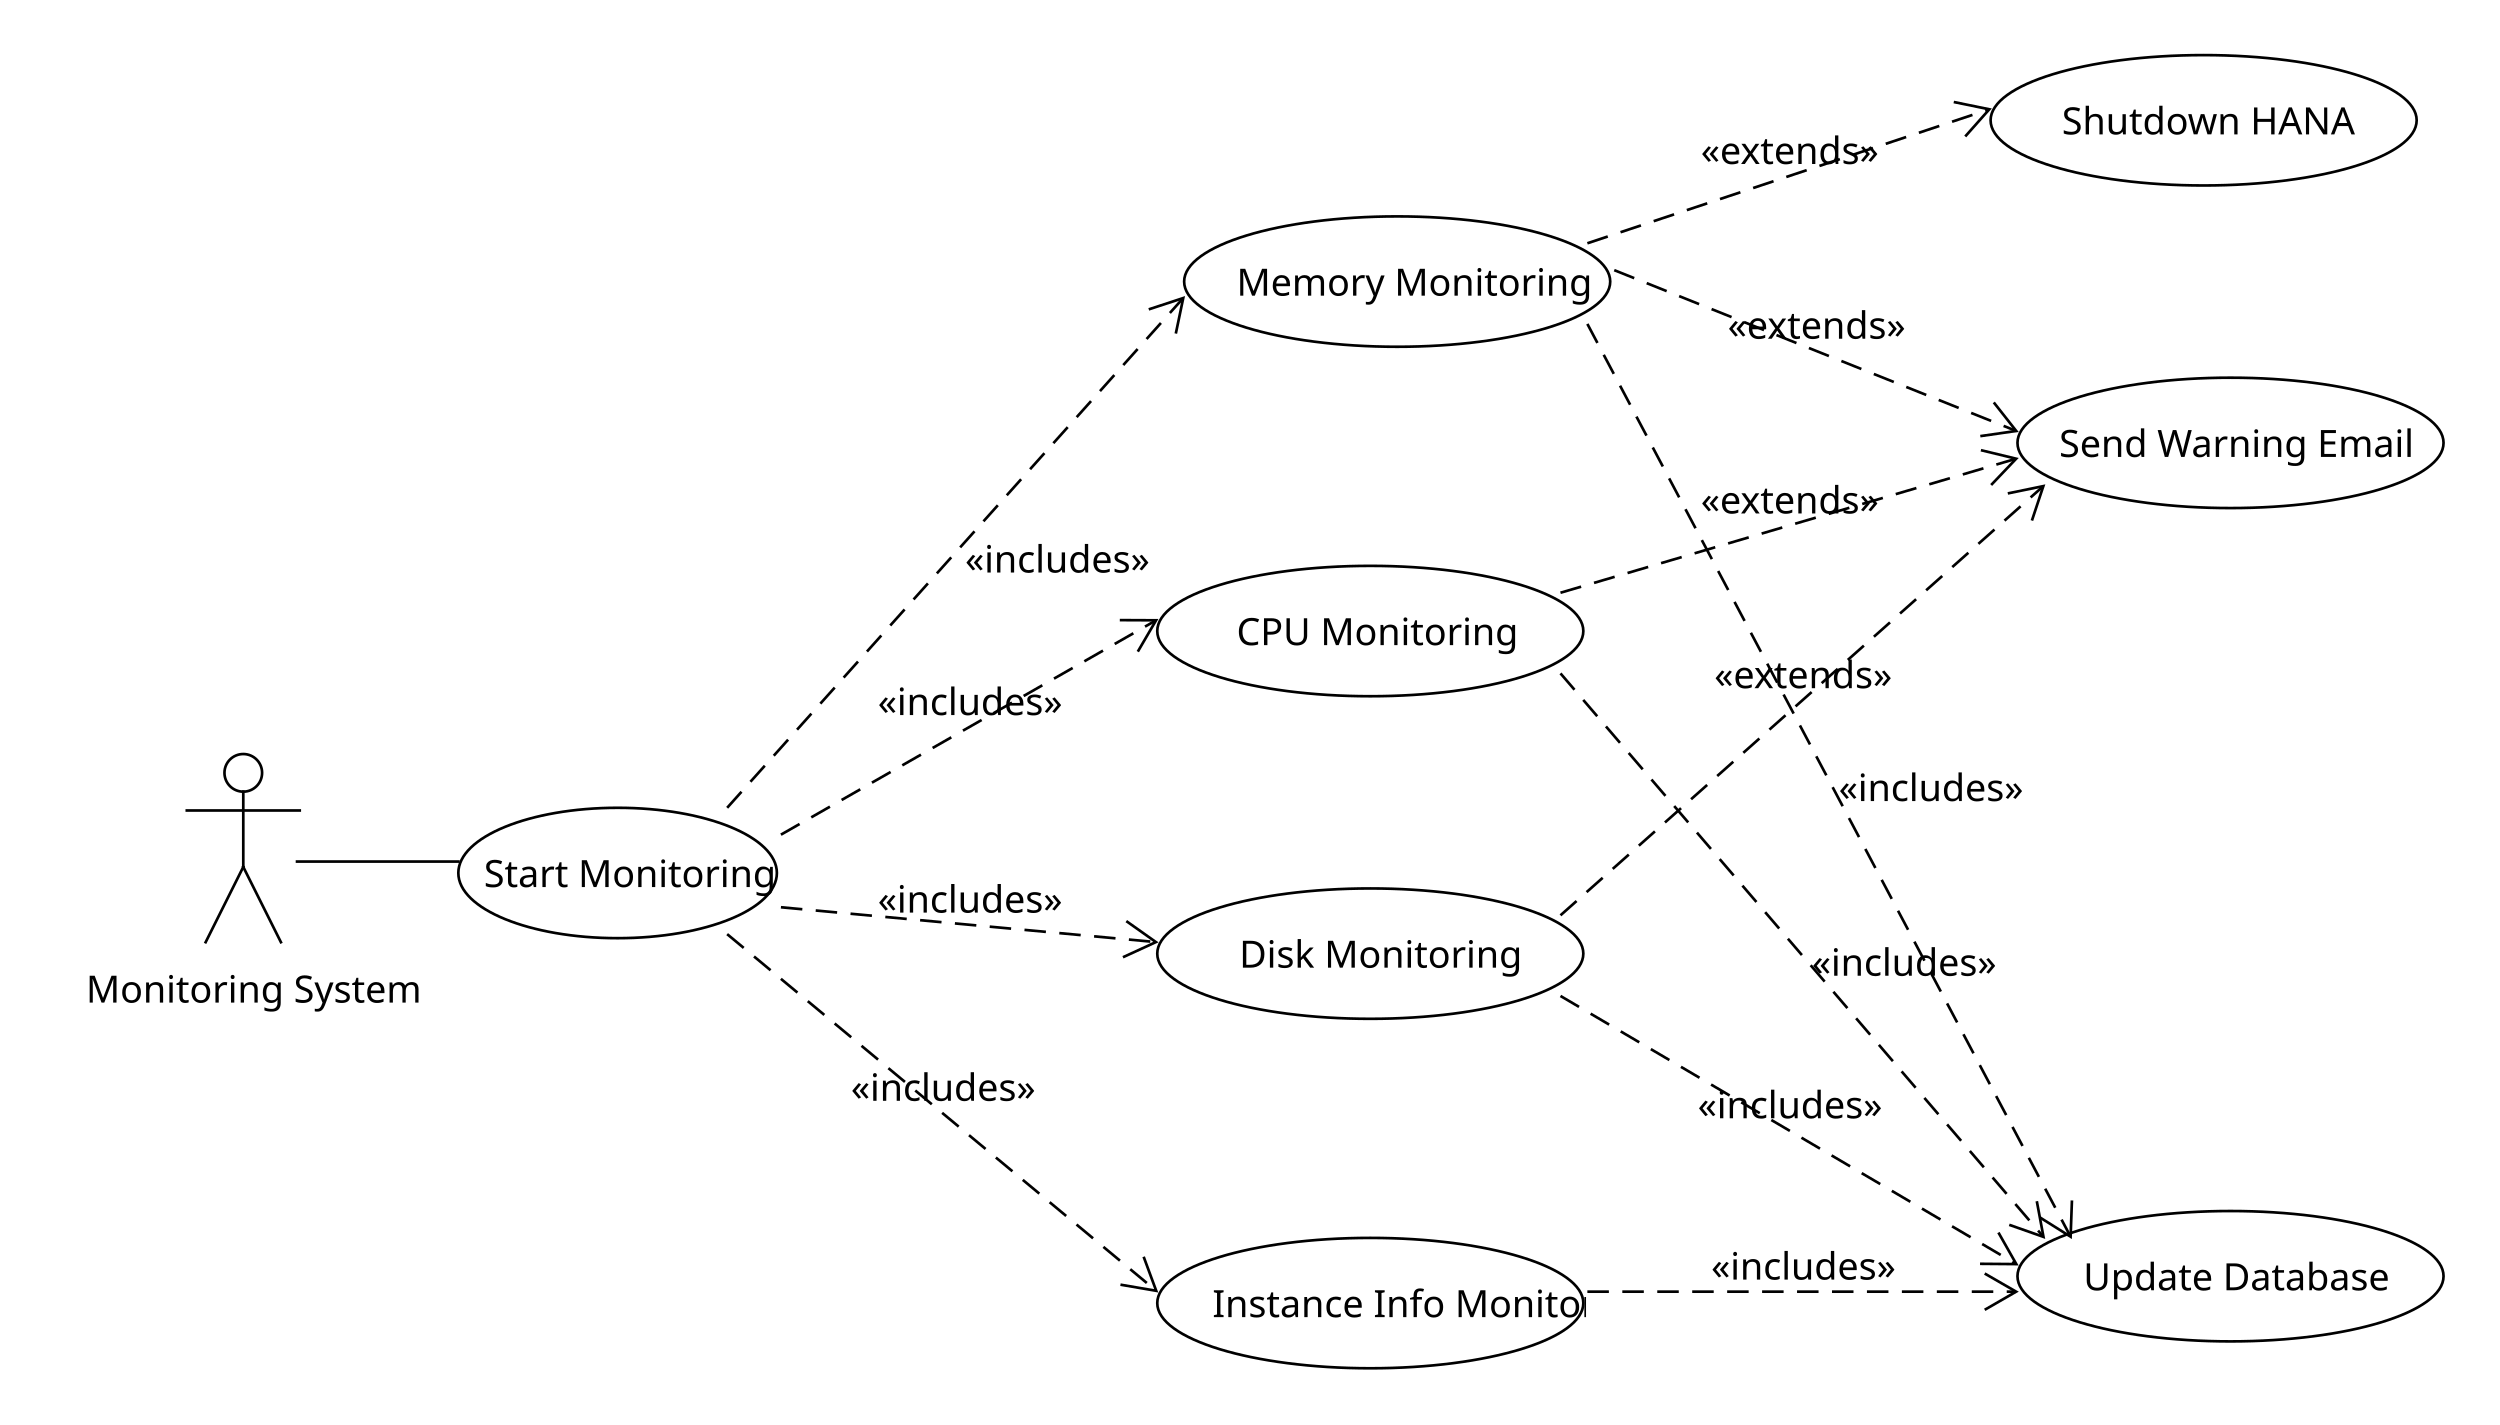
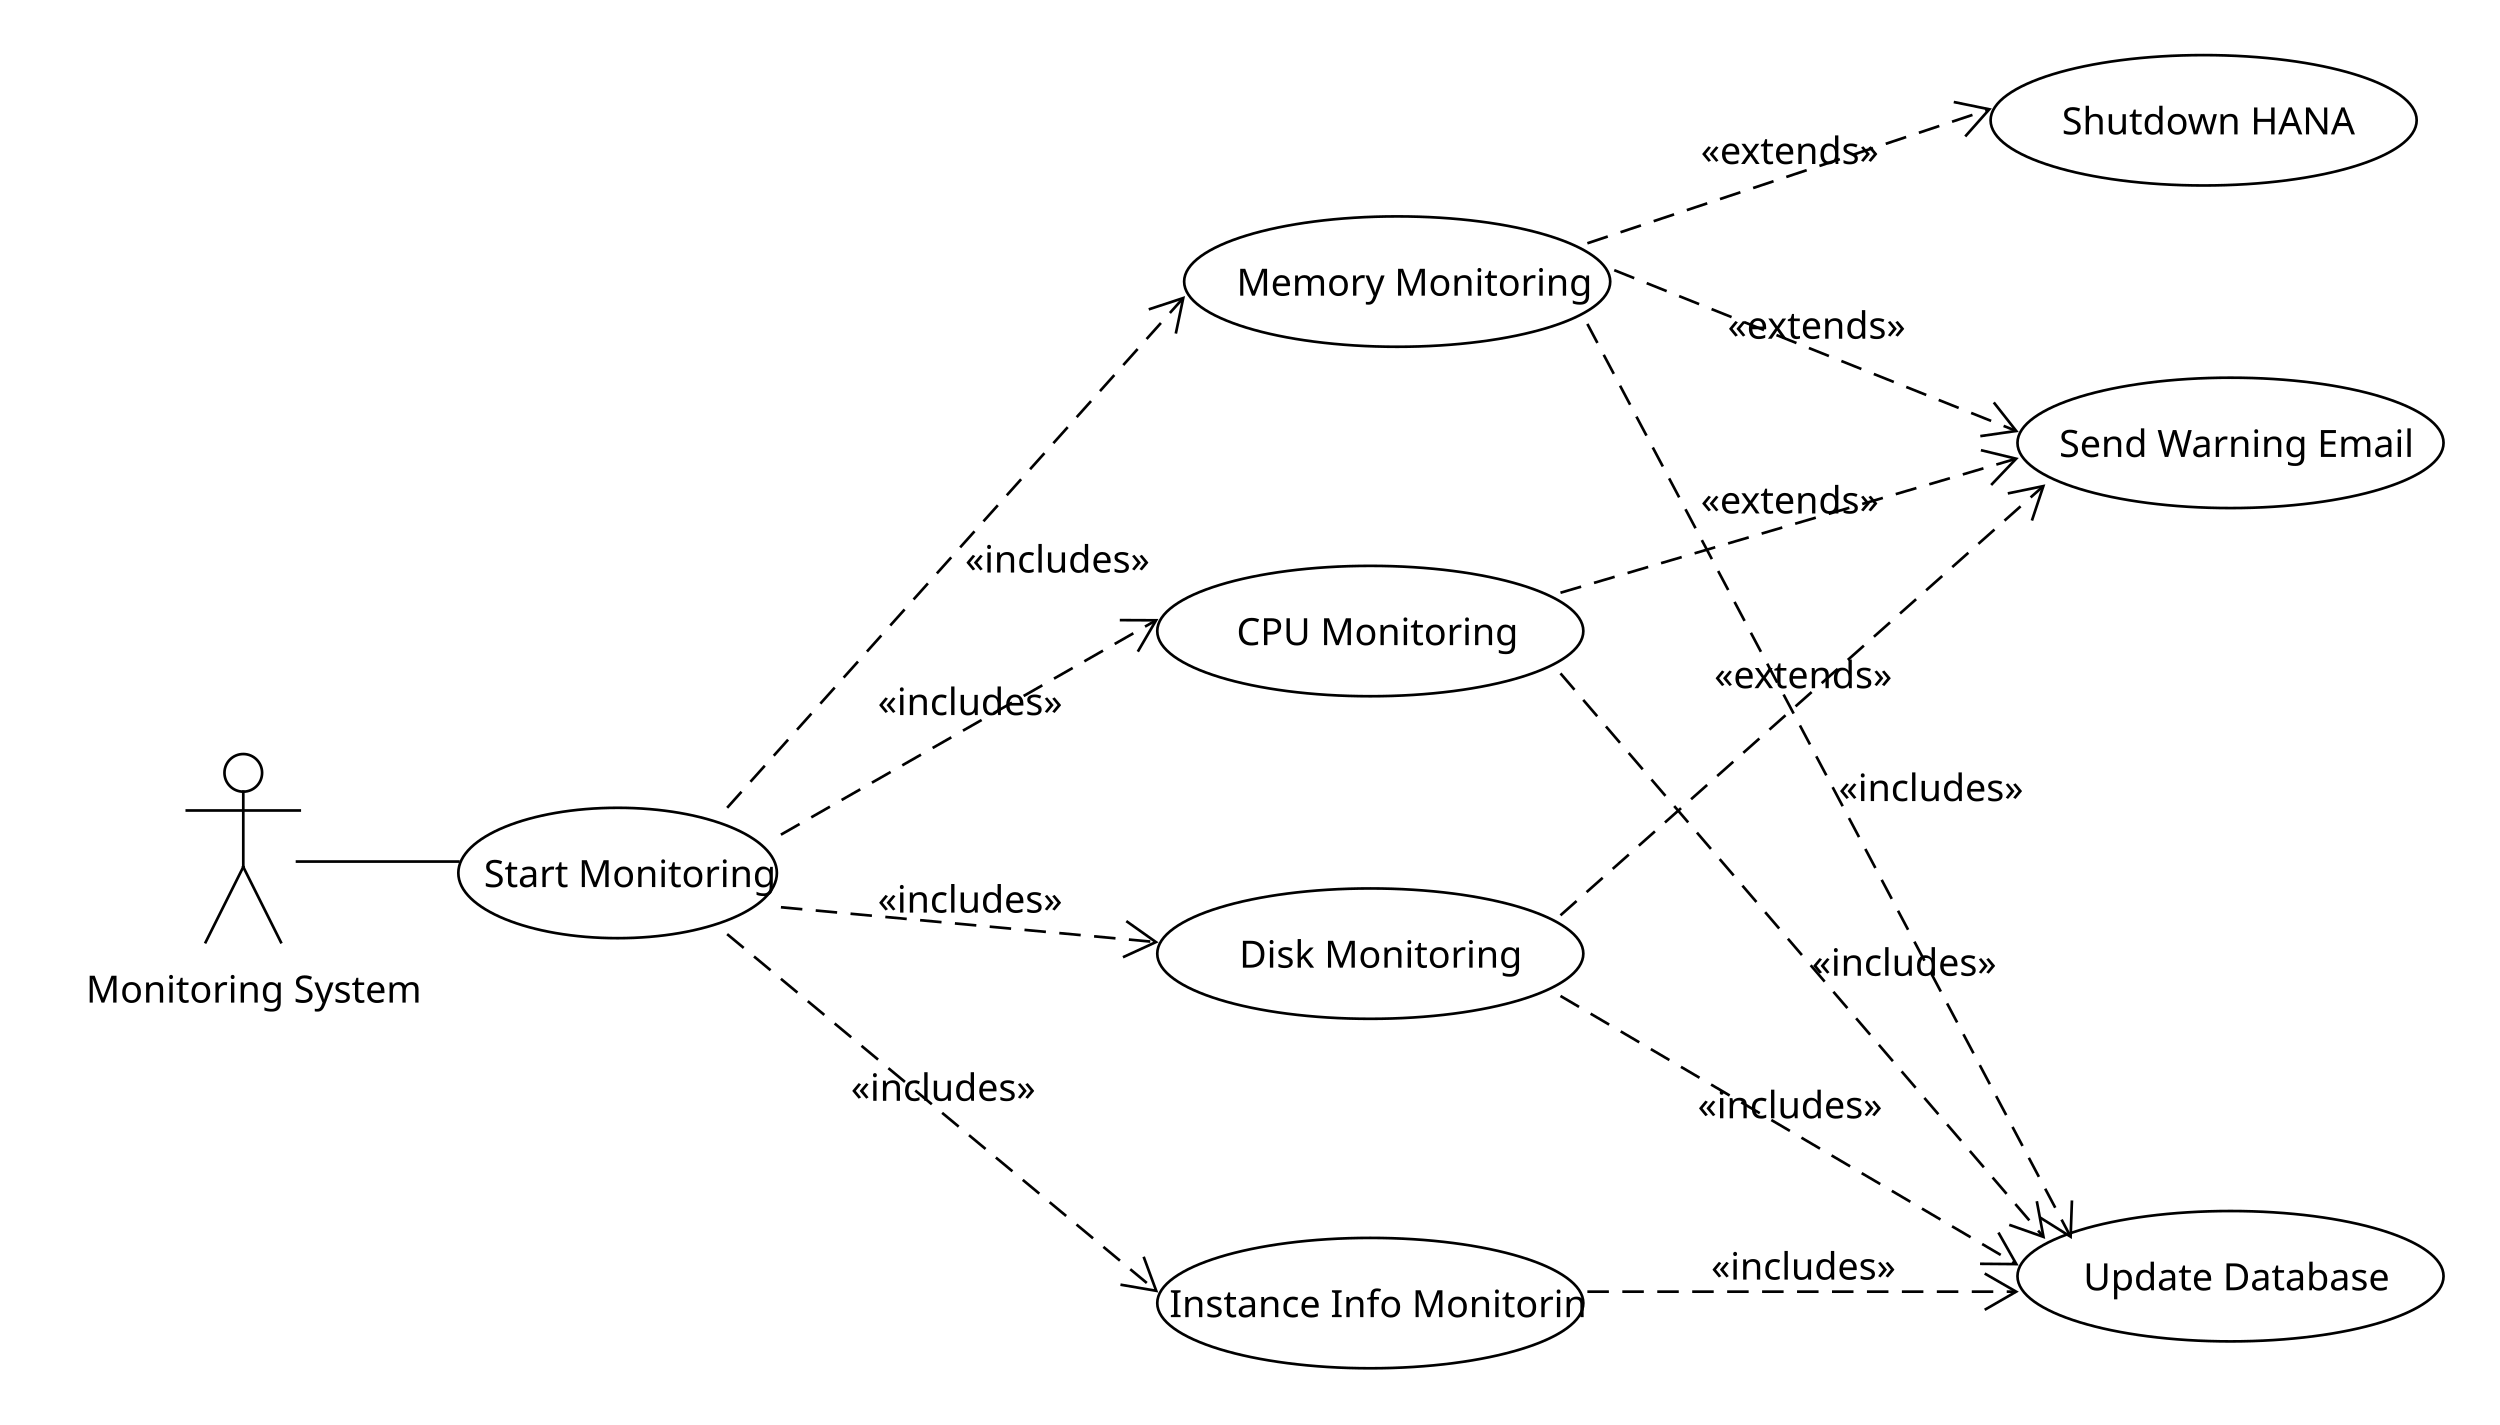
<svg xmlns="http://www.w3.org/2000/svg" fill-opacity="1" color-rendering="auto" color-interpolation="auto" text-rendering="auto" stroke="black" stroke-linecap="square" width="930" stroke-miterlimit="10" shape-rendering="auto" stroke-opacity="1" fill="black" stroke-dasharray="none" font-weight="normal" stroke-width="1" viewBox="140 100 930 530" height="530" font-family="'Dialog'" font-style="normal" stroke-linejoin="miter" font-size="12px" stroke-dashoffset="0" image-rendering="auto">
  <defs id="genericDefs" />
  <g>
    <defs id="defs1">
      <clipPath clipPathUnits="userSpaceOnUse" id="clipPath1">
        <path d="M0 0 L2147483647 0 L2147483647 2147483647 L0 2147483647 L0 0 Z" />
      </clipPath>
      <clipPath clipPathUnits="userSpaceOnUse" id="clipPath2">
        <path d="M0 0 L0 50 L160 50 L160 0 Z" />
      </clipPath>
      <clipPath clipPathUnits="userSpaceOnUse" id="clipPath3">
        <path d="M0 0 L0 50 L120 50 L120 0 Z" />
      </clipPath>
      <clipPath clipPathUnits="userSpaceOnUse" id="clipPath4">
        <path d="M0 0 L0 110 L140 110 L140 0 Z" />
      </clipPath>
      <clipPath clipPathUnits="userSpaceOnUse" id="clipPath5">
        <path d="M0 0 L0 80 L180 80 L180 0 Z" />
      </clipPath>
      <clipPath clipPathUnits="userSpaceOnUse" id="clipPath6">
        <path d="M0 0 L0 190 L210 190 L210 0 Z" />
      </clipPath>
      <clipPath clipPathUnits="userSpaceOnUse" id="clipPath7">
        <path d="M0 0 L0 80 L200 80 L200 0 Z" />
      </clipPath>
      <clipPath clipPathUnits="userSpaceOnUse" id="clipPath8">
        <path d="M0 0 L0 90 L180 90 L180 0 Z" />
      </clipPath>
      <clipPath clipPathUnits="userSpaceOnUse" id="clipPath9">
        <path d="M0 0 L0 40 L190 40 L190 0 Z" />
      </clipPath>
      <clipPath clipPathUnits="userSpaceOnUse" id="clipPath10">
        <path d="M0 0 L0 130 L200 130 L200 0 Z" />
      </clipPath>
      <clipPath clipPathUnits="userSpaceOnUse" id="clipPath11">
        <path d="M0 0 L0 240 L210 240 L210 0 Z" />
      </clipPath>
      <clipPath clipPathUnits="userSpaceOnUse" id="clipPath12">
        <path d="M0 0 L0 370 L210 370 L210 0 Z" />
      </clipPath>
      <clipPath clipPathUnits="userSpaceOnUse" id="clipPath13">
        <path d="M0 0 L0 170 L190 170 L190 0 Z" />
      </clipPath>
      <clipPath clipPathUnits="userSpaceOnUse" id="clipPath14">
        <path d="M0 0 L0 50 L170 50 L170 0 Z" />
      </clipPath>
      <clipPath clipPathUnits="userSpaceOnUse" id="clipPath15">
        <path d="M0 0 L0 110 L170 110 L170 0 Z" />
      </clipPath>
      <clipPath clipPathUnits="userSpaceOnUse" id="clipPath16">
        <path d="M0 0 L0 220 L200 220 L200 0 Z" />
      </clipPath>
      <clipPath clipPathUnits="userSpaceOnUse" id="clipPath17">
        <path d="M0 0 L0 40 L90 40 L90 0 Z" />
      </clipPath>
    </defs>
    <g fill="rgb(255,255,255)" fill-opacity="0" transform="translate(880,120)" stroke-opacity="0" stroke="rgb(255,255,255)">
      <ellipse rx="79.25" ry="24.25" clip-path="url(#clipPath2)" cx="79.75" cy="24.75" stroke="none" />
    </g>
    <g transform="translate(880,120)">
      <ellipse rx="79.25" fill="none" ry="24.25" clip-path="url(#clipPath2)" cx="79.75" cy="24.75" />
      <text x="27" font-size="14px" y="29.984" clip-path="url(#clipPath2)" font-family="sans-serif" stroke="none" xml:space="preserve">Shutdown HANA</text>
    </g>
    <g fill="rgb(255,255,255)" fill-opacity="0" transform="translate(890,240)" stroke-opacity="0" stroke="rgb(255,255,255)">
      <ellipse rx="79.25" ry="24.25" clip-path="url(#clipPath2)" cx="79.75" cy="24.75" stroke="none" />
    </g>
    <g transform="translate(890,240)">
      <ellipse rx="79.25" fill="none" ry="24.25" clip-path="url(#clipPath2)" cx="79.75" cy="24.75" />
      <text x="16" font-size="14px" y="29.984" clip-path="url(#clipPath2)" font-family="sans-serif" stroke="none" xml:space="preserve">Send Warning Email</text>
    </g>
    <g fill="rgb(255,255,255)" fill-opacity="0" transform="translate(890,550)" stroke-opacity="0" stroke="rgb(255,255,255)">
      <ellipse rx="79.25" ry="24.25" clip-path="url(#clipPath2)" cx="79.75" cy="24.75" stroke="none" />
    </g>
    <g transform="translate(890,550)">
      <ellipse rx="79.25" fill="none" ry="24.25" clip-path="url(#clipPath2)" cx="79.75" cy="24.75" />
      <text x="25" font-size="14px" y="29.984" clip-path="url(#clipPath2)" font-family="sans-serif" stroke="none" xml:space="preserve">Update Database</text>
    </g>
    <g fill="rgb(255,255,255)" fill-opacity="0" transform="translate(570,560)" stroke-opacity="0" stroke="rgb(255,255,255)">
      <ellipse rx="79.25" ry="24.25" clip-path="url(#clipPath2)" cx="79.75" cy="24.75" stroke="none" />
    </g>
    <g transform="translate(570,560)">
      <ellipse rx="79.25" fill="none" ry="24.25" clip-path="url(#clipPath2)" cx="79.75" cy="24.75" />
-       <text x="21" font-size="14px" y="29.984" clip-path="url(#clipPath2)" font-family="sans-serif" stroke="none" xml:space="preserve">Instance Info Monitoring</text>
+       <text x="5" font-size="14px" y="29.984" clip-path="url(#clipPath2)" font-family="sans-serif" stroke="none" xml:space="preserve">Instance Info Monitoring</text>
    </g>
    <g fill="rgb(255,255,255)" fill-opacity="0" transform="translate(570,430)" stroke-opacity="0" stroke="rgb(255,255,255)">
      <ellipse rx="79.25" ry="24.25" clip-path="url(#clipPath2)" cx="79.75" cy="24.75" stroke="none" />
    </g>
    <g transform="translate(570,430)">
      <ellipse rx="79.25" fill="none" ry="24.25" clip-path="url(#clipPath2)" cx="79.75" cy="24.75" />
      <text x="31" font-size="14px" y="29.984" clip-path="url(#clipPath2)" font-family="sans-serif" stroke="none" xml:space="preserve">Disk Monitoring</text>
    </g>
    <g fill="rgb(255,255,255)" fill-opacity="0" transform="translate(570,310)" stroke-opacity="0" stroke="rgb(255,255,255)">
      <ellipse rx="79.25" ry="24.25" clip-path="url(#clipPath2)" cx="79.75" cy="24.75" stroke="none" />
    </g>
    <g transform="translate(570,310)">
      <ellipse rx="79.25" fill="none" ry="24.25" clip-path="url(#clipPath2)" cx="79.75" cy="24.75" />
      <text x="30" font-size="14px" y="29.984" clip-path="url(#clipPath2)" font-family="sans-serif" stroke="none" xml:space="preserve">CPU Monitoring</text>
    </g>
    <g fill="rgb(255,255,255)" fill-opacity="0" transform="translate(580,180)" stroke-opacity="0" stroke="rgb(255,255,255)">
      <ellipse rx="79.25" ry="24.25" clip-path="url(#clipPath2)" cx="79.75" cy="24.75" stroke="none" />
    </g>
    <g transform="translate(580,180)">
      <ellipse rx="79.25" fill="none" ry="24.25" clip-path="url(#clipPath2)" cx="79.75" cy="24.75" />
      <text x="20" font-size="14px" y="29.984" clip-path="url(#clipPath2)" font-family="sans-serif" stroke="none" xml:space="preserve">Memory Monitoring</text>
    </g>
    <g fill="rgb(255,255,255)" fill-opacity="0" transform="translate(310,400)" stroke-opacity="0" stroke="rgb(255,255,255)">
      <ellipse rx="59.25" ry="24.25" clip-path="url(#clipPath3)" cx="59.75" cy="24.75" stroke="none" />
    </g>
    <g transform="translate(310,400)">
      <ellipse rx="59.25" fill="none" ry="24.25" clip-path="url(#clipPath3)" cx="59.75" cy="24.75" />
      <text x="10" font-size="14px" y="29.984" clip-path="url(#clipPath3)" font-family="sans-serif" stroke="none" xml:space="preserve">Start Monitoring</text>
    </g>
    <g fill="rgb(255,255,255)" fill-opacity="0" transform="translate(160,380)" stroke-opacity="0" stroke="rgb(255,255,255)">
      <circle r="7" clip-path="url(#clipPath4)" cx="70.5" cy="7.5" stroke="none" />
    </g>
    <g transform="translate(160,380)">
      <circle fill="none" r="7" clip-path="url(#clipPath4)" cx="70.5" cy="7.5" />
      <path fill="none" d="M49.5 21.5 L91.5 21.5" clip-path="url(#clipPath4)" />
      <path fill="none" d="M70.5 14.5 L70.5 42.5" clip-path="url(#clipPath4)" />
      <path fill="none" d="M70.5 42.5 L56.5 70.5" clip-path="url(#clipPath4)" />
      <path fill="none" d="M70.5 42.5 L84.5 70.5" clip-path="url(#clipPath4)" />
      <text x="12" font-size="14px" y="92.969" clip-path="url(#clipPath4)" font-family="sans-serif" stroke="none" xml:space="preserve">Monitoring System</text>
    </g>
    <g stroke-dasharray="8,5" stroke-miterlimit="5" transform="translate(720,130)" stroke-linecap="butt">
      <path fill="none" d="M10.5 60.5 L159.551 10.816" clip-path="url(#clipPath5)" />
      <path fill="none" stroke-miterlimit="10" stroke-dasharray="none" d="M151.4 20.385 L160.026 10.658 L147.29 8.052" clip-path="url(#clipPath5)" stroke-linecap="square" />
    </g>
    <g font-family="sans-serif" font-size="14px" transform="translate(720,130)">
      <text x="52.697" xml:space="preserve" y="31" clip-path="url(#clipPath5)" stroke="none">«extends»</text>
    </g>
    <g stroke-dasharray="8,5" stroke-miterlimit="5" transform="translate(710,270)" stroke-linecap="butt">
      <path fill="none" d="M10.5 170.5 L189.753 11.164" clip-path="url(#clipPath6)" />
      <path fill="none" stroke-miterlimit="10" stroke-dasharray="none" d="M186.03 23.17 L190.126 10.832 L177.393 13.454" clip-path="url(#clipPath6)" stroke-linecap="square" />
    </g>
    <g font-family="sans-serif" font-size="14px" transform="translate(710,270)">
      <text x="67.697" xml:space="preserve" y="86" clip-path="url(#clipPath6)" stroke="none">«extends»</text>
    </g>
    <g stroke-dasharray="8,5" stroke-miterlimit="5" transform="translate(710,260)" stroke-linecap="butt">
      <path fill="none" d="M10.5 60.5 L179.541 10.782" clip-path="url(#clipPath7)" />
      <path fill="none" stroke-miterlimit="10" stroke-dasharray="none" d="M171.054 20.054 L180.02 10.641 L167.385 7.582" clip-path="url(#clipPath7)" stroke-linecap="square" />
    </g>
    <g font-family="sans-serif" font-size="14px" transform="translate(710,260)">
      <text x="62.697" xml:space="preserve" y="31" clip-path="url(#clipPath7)" stroke="none">«extends»</text>
    </g>
    <g stroke-dasharray="8,5" stroke-miterlimit="5" transform="translate(730,190)" stroke-linecap="butt">
      <path fill="none" d="M10.5 10.5 L159.571 70.129" clip-path="url(#clipPath8)" />
      <path fill="none" stroke-miterlimit="10" stroke-dasharray="none" d="M147.169 72.168 L160.036 70.314 L151.997 60.098" clip-path="url(#clipPath8)" stroke-linecap="square" />
    </g>
    <g font-family="sans-serif" font-size="14px" transform="translate(730,190)">
      <text x="52.697" xml:space="preserve" y="36" clip-path="url(#clipPath8)" stroke="none">«extends»</text>
    </g>
    <g stroke-dasharray="8,5" stroke-miterlimit="5" transform="translate(720,560)" stroke-linecap="butt">
      <path fill="none" d="M10.5 20.5 L169.5 20.5" clip-path="url(#clipPath9)" />
      <path fill="none" stroke-miterlimit="10" stroke-dasharray="none" d="M158.742 27 L170 20.5 L158.742 14" clip-path="url(#clipPath9)" stroke-linecap="square" />
    </g>
    <g font-family="sans-serif" font-size="14px" transform="translate(720,560)">
      <text x="56.531" xml:space="preserve" y="16" clip-path="url(#clipPath9)" stroke="none">«includes»</text>
    </g>
    <g stroke-dasharray="8,5" stroke-miterlimit="5" transform="translate(710,460)" stroke-linecap="butt">
      <path fill="none" d="M10.5 10.5 L179.638 109.993" clip-path="url(#clipPath10)" />
      <path fill="none" stroke-miterlimit="10" stroke-dasharray="none" d="M167.07 110.141 L180.069 110.246 L173.661 98.936" clip-path="url(#clipPath10)" stroke-linecap="square" />
    </g>
    <g font-family="sans-serif" font-size="14px" transform="translate(710,460)">
      <text x="61.531" xml:space="preserve" y="56" clip-path="url(#clipPath10)" stroke="none">«includes»</text>
    </g>
    <g stroke-dasharray="8,5" stroke-miterlimit="5" transform="translate(710,340)" stroke-linecap="butt">
      <path fill="none" d="M10.5 10.5 L189.849 219.741" clip-path="url(#clipPath11)" />
      <path fill="none" stroke-miterlimit="10" stroke-dasharray="none" d="M177.913 215.803 L190.175 220.12 L187.783 207.342" clip-path="url(#clipPath11)" stroke-linecap="square" />
    </g>
    <g font-family="sans-serif" font-size="14px" transform="translate(710,340)">
      <text x="104" xml:space="preserve" y="122.984" clip-path="url(#clipPath11)" stroke="none">«includes»</text>
    </g>
    <g stroke-dasharray="8,5" stroke-miterlimit="5" transform="translate(720,210)" stroke-linecap="butt">
      <path fill="none" d="M10.5 10.5 L190.032 349.616" clip-path="url(#clipPath12)" />
      <path fill="none" stroke-miterlimit="10" stroke-dasharray="none" d="M179.254 343.149 L190.266 350.058 L190.743 337.067" clip-path="url(#clipPath12)" stroke-linecap="square" />
    </g>
    <g font-family="sans-serif" font-size="14px" transform="translate(720,210)">
      <text x="104" xml:space="preserve" y="187.984" clip-path="url(#clipPath12)" stroke="none">«includes»</text>
    </g>
    <g stroke-dasharray="8,5" stroke-miterlimit="5" transform="translate(400,430)" stroke-linecap="butt">
      <path fill="none" d="M10.5 17.5 L169.731 149.861" clip-path="url(#clipPath13)" />
      <path fill="none" stroke-miterlimit="10" stroke-dasharray="none" d="M157.303 147.982 L170.115 150.18 L165.613 137.985" clip-path="url(#clipPath13)" stroke-linecap="square" />
    </g>
    <g font-family="sans-serif" font-size="14px" transform="translate(400,430)">
      <text x="56.531" xml:space="preserve" y="79.5" clip-path="url(#clipPath13)" stroke="none">«includes»</text>
    </g>
    <g stroke-dasharray="8,5" stroke-miterlimit="5" transform="translate(420,420)" stroke-linecap="butt">
      <path fill="none" d="M10.5 17.5 L149.504 30.407" clip-path="url(#clipPath14)" />
      <path fill="none" stroke-miterlimit="10" stroke-dasharray="none" d="M138.191 35.885 L150.002 30.454 L139.393 22.941" clip-path="url(#clipPath14)" stroke-linecap="square" />
    </g>
    <g font-family="sans-serif" font-size="14px" transform="translate(420,420)">
      <text x="46.531" xml:space="preserve" y="19.5" clip-path="url(#clipPath14)" stroke="none">«includes»</text>
    </g>
    <g stroke-dasharray="8,5" stroke-miterlimit="5" transform="translate(420,320)" stroke-linecap="butt">
      <path fill="none" d="M10.5 90.5 L149.632 10.996" clip-path="url(#clipPath15)" />
      <path fill="none" stroke-miterlimit="10" stroke-dasharray="none" d="M143.516 21.977 L150.066 10.748 L137.066 10.69" clip-path="url(#clipPath15)" stroke-linecap="square" />
    </g>
    <g font-family="sans-serif" font-size="14px" transform="translate(420,320)">
      <text x="46.531" xml:space="preserve" y="46" clip-path="url(#clipPath15)" stroke="none">«includes»</text>
    </g>
    <g stroke-dasharray="8,5" stroke-miterlimit="5" transform="translate(400,200)" stroke-linecap="butt">
      <path fill="none" d="M10.5 200.5 L179.833 11.245" clip-path="url(#clipPath16)" />
      <path fill="none" stroke-miterlimit="10" stroke-dasharray="none" d="M177.504 23.597 L180.167 10.873 L167.815 14.929" clip-path="url(#clipPath16)" stroke-linecap="square" />
    </g>
    <g font-family="sans-serif" font-size="14px" transform="translate(400,200)">
      <text x="99" xml:space="preserve" y="112.984" clip-path="url(#clipPath16)" stroke="none">«includes»</text>
    </g>
    <g transform="translate(240,400)">
      <path fill="none" d="M10.5 20.5 L70.5 20.5" clip-path="url(#clipPath17)" />
    </g>
  </g>
</svg>
